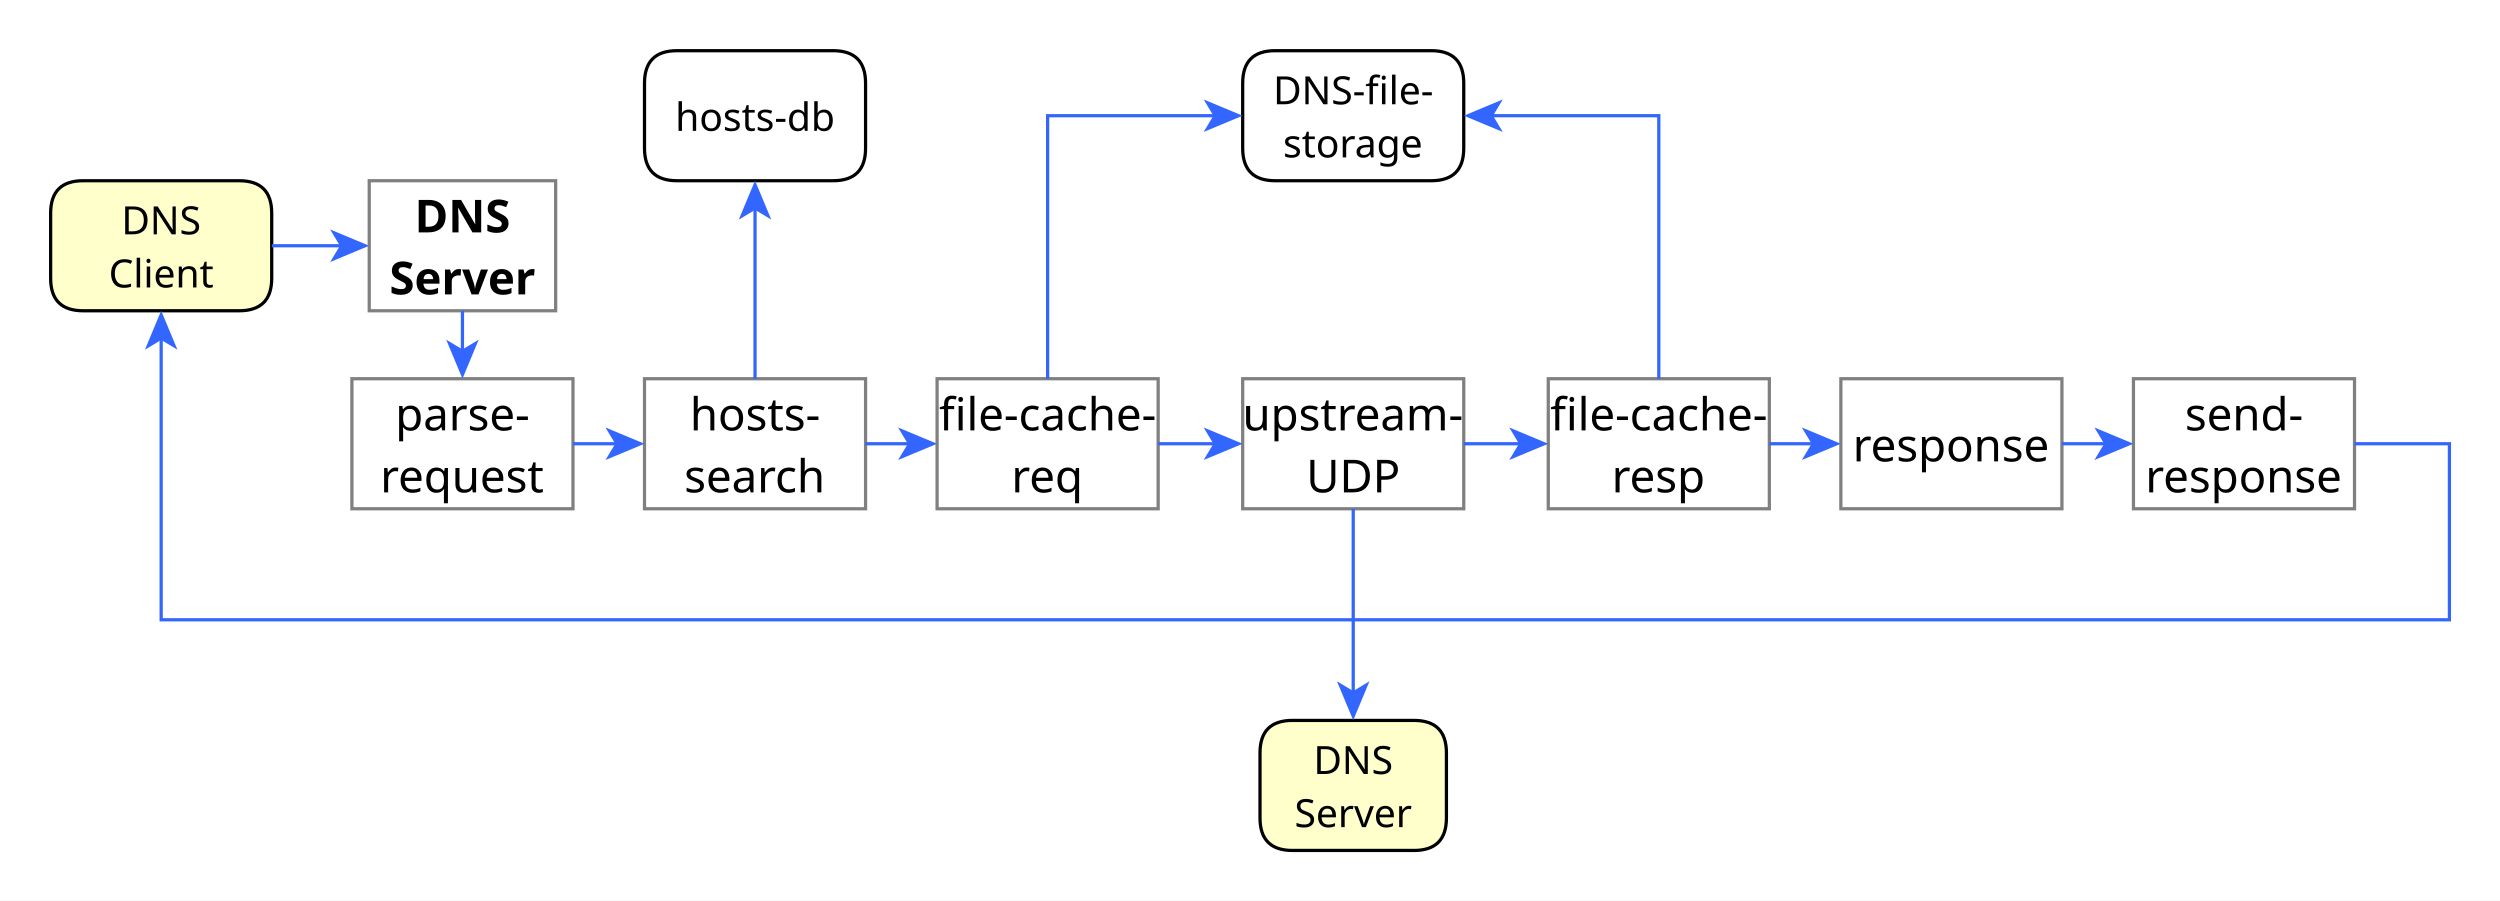
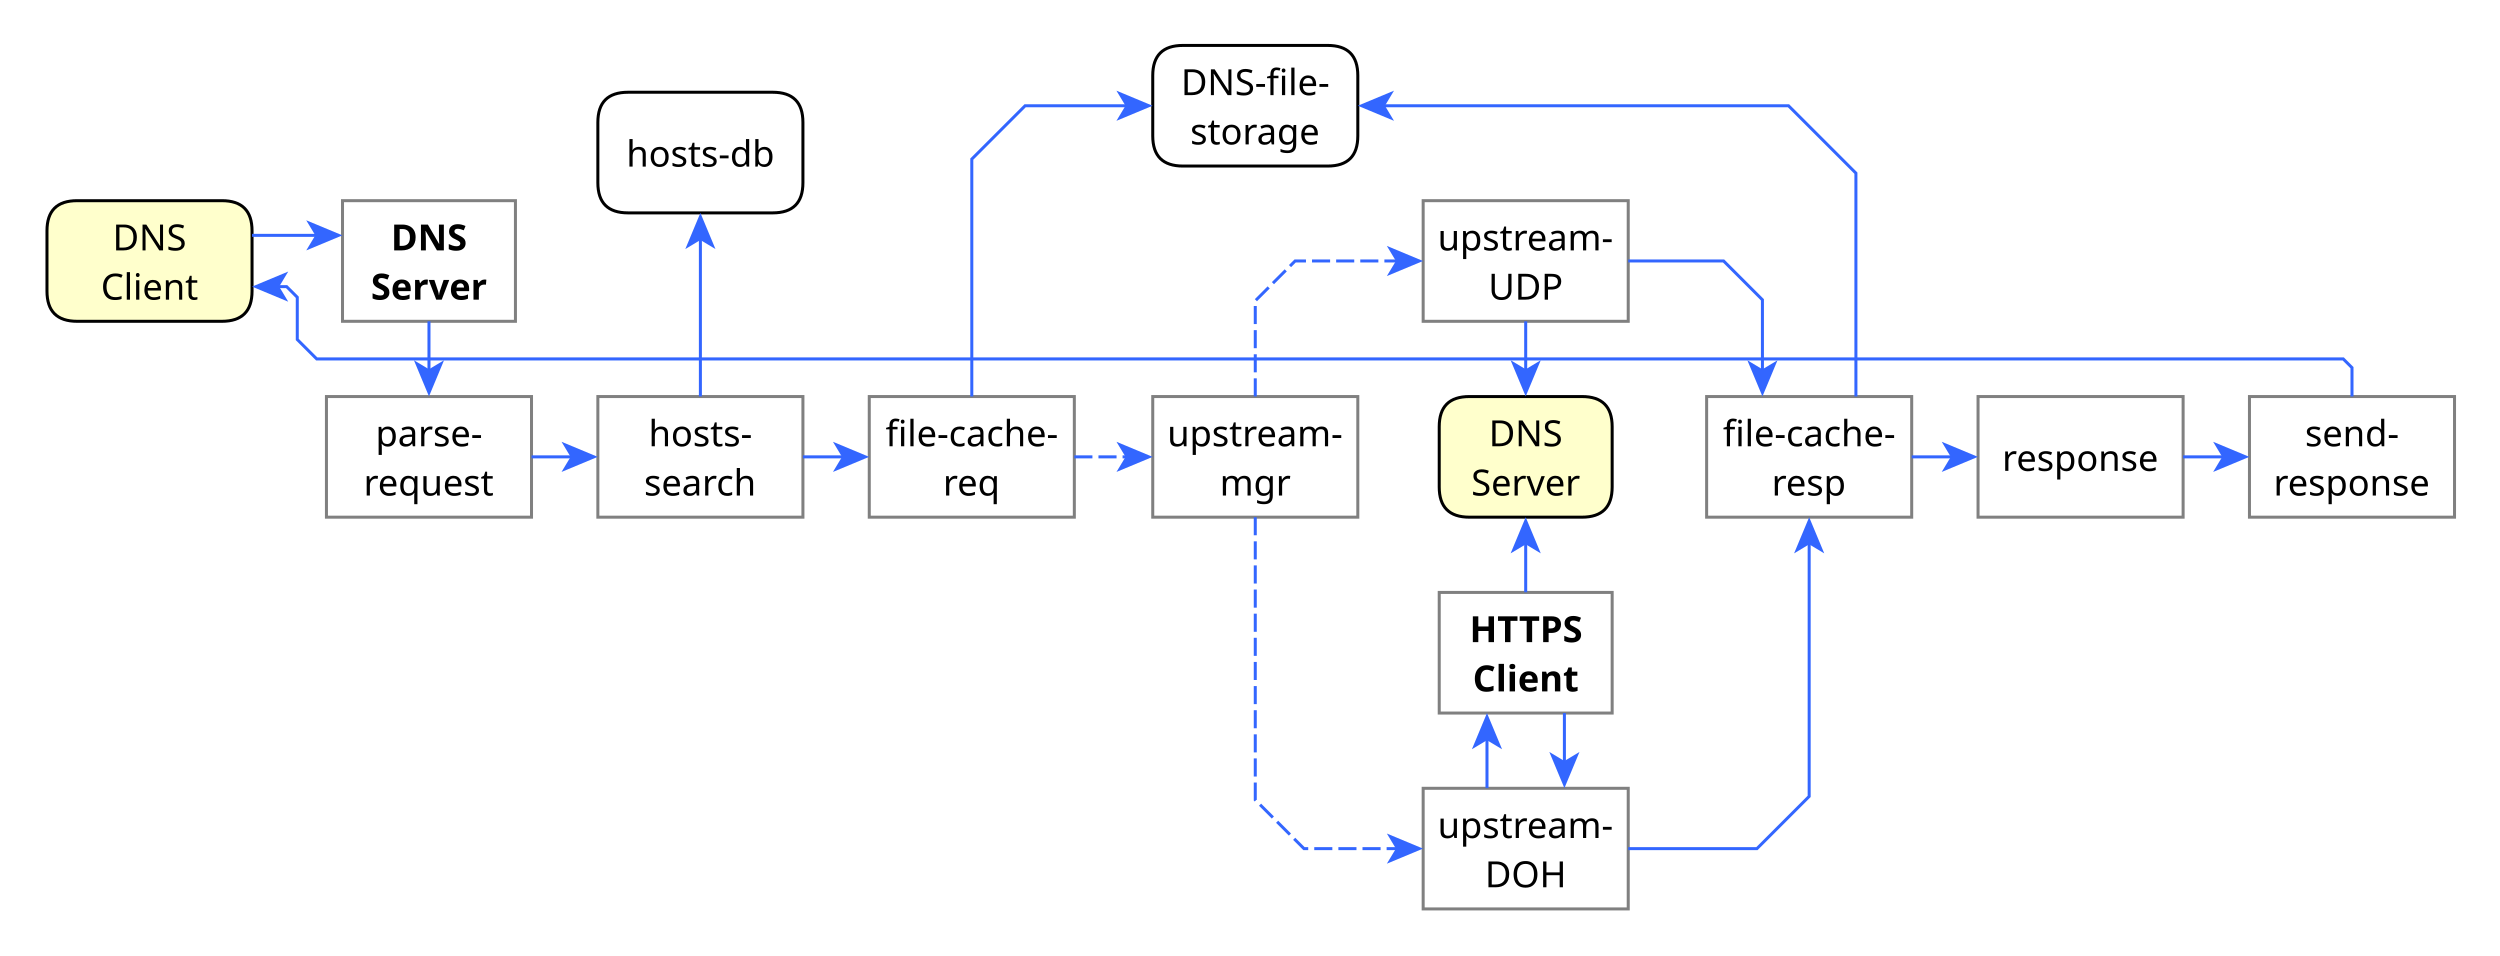
- <svg xmlns="http://www.w3.org/2000/svg" fill-opacity="1" color-rendering="auto" color-interpolation="auto" text-rendering="auto" stroke="black" stroke-linecap="square" width="769" stroke-miterlimit="10" shape-rendering="auto" stroke-opacity="1" fill="black" stroke-dasharray="none" font-weight="normal" stroke-width="1" height="277" font-family="'Dialog'" font-style="normal" stroke-linejoin="miter" font-size="12px" stroke-dashoffset="0" image-rendering="auto">
+ <svg xmlns="http://www.w3.org/2000/svg" fill-opacity="1" color-rendering="auto" color-interpolation="auto" text-rendering="auto" stroke="black" stroke-linecap="square" width="829" stroke-miterlimit="10" shape-rendering="auto" stroke-opacity="1" fill="black" stroke-dasharray="none" font-weight="normal" stroke-width="1" height="317" font-family="'Dialog'" font-style="normal" stroke-linejoin="miter" font-size="12px" stroke-dashoffset="0" image-rendering="auto">
  <defs id="genericDefs" />
  <g>
    <defs id="defs1">
      <clipPath clipPathUnits="userSpaceOnUse" id="clipPath1">
-         <path d="M0 0 L769 0 L769 277 L0 277 L0 0 Z" />
+         <path d="M0 0 L829 0 L829 317 L0 317 L0 0 Z" />
      </clipPath>
      <clipPath clipPathUnits="userSpaceOnUse" id="clipPath2">
-         <path d="M211 173 L980 173 L980 450 L211 450 L211 173 Z" />
+         <path d="M211 158 L1040 158 L1040 475 L211 475 L211 158 Z" />
      </clipPath>
    </defs>
-     <g fill="white" text-rendering="geometricPrecision" shape-rendering="geometricPrecision" transform="translate(-211,-173)" stroke="white">
-       <rect x="211" width="769" height="277" y="173" clip-path="url(#clipPath2)" stroke="none" />
+     <g fill="white" text-rendering="geometricPrecision" shape-rendering="geometricPrecision" transform="translate(-211,-158)" stroke="white">
+       <rect x="211" width="829" height="317" y="158" clip-path="url(#clipPath2)" stroke="none" />
    </g>
-     <g fill="white" text-rendering="geometricPrecision" shape-rendering="geometricPrecision" transform="matrix(1,0,0,1,-211,-173)" stroke="white">
+     <g fill="white" text-rendering="geometricPrecision" shape-rendering="geometricPrecision" transform="matrix(1,0,0,1,-211,-158)" stroke="white">
      <rect x="319.249" width="68" height="40" y="289.496" clip-path="url(#clipPath2)" stroke="none" />
    </g>
-     <g stroke-linecap="butt" transform="matrix(1,0,0,1,-211,-173)" fill="gray" text-rendering="geometricPrecision" shape-rendering="geometricPrecision" stroke="gray" stroke-miterlimit="1.45">
+     <g stroke-linecap="butt" transform="matrix(1,0,0,1,-211,-158)" fill="gray" text-rendering="geometricPrecision" shape-rendering="geometricPrecision" stroke="gray" stroke-miterlimit="1.45">
      <rect fill="none" x="319.249" width="68" height="40" y="289.496" clip-path="url(#clipPath2)" />
+       <text x="335.535" y="305.982" clip-path="url(#clipPath2)" fill="black" font-family="sans-serif" stroke="none" xml:space="preserve">parse-</text>
+       <text x="331.577" y="322.317" clip-path="url(#clipPath2)" fill="black" font-family="sans-serif" stroke="none" xml:space="preserve">request</text>
    </g>
-     <g font-size="14px" stroke-linecap="butt" transform="matrix(1,0,0,1,-211,-173)" text-rendering="geometricPrecision" font-family="sans-serif" shape-rendering="geometricPrecision" stroke-miterlimit="1.45">
-       <text x="332.583" xml:space="preserve" y="305.396" clip-path="url(#clipPath2)" stroke="none">parse-</text>
-       <text x="327.965" xml:space="preserve" y="324.454" clip-path="url(#clipPath2)" stroke="none">request</text>
+     <g fill="rgb(255,255,204)" text-rendering="geometricPrecision" shape-rendering="geometricPrecision" transform="matrix(1,0,0,1,-211,-158)" stroke="rgb(255,255,204)">
+       <path d="M226.577 234.544 Q226.577 224.544 236.577 224.544 L284.577 224.544 Q294.577 224.544 294.577 234.544 L294.577 254.544 Q294.577 264.544 284.577 264.544 L236.577 264.544 Q226.577 264.544 226.577 254.544 Z" stroke="none" clip-path="url(#clipPath2)" />
    </g>
-     <g fill="rgb(255,255,204)" text-rendering="geometricPrecision" shape-rendering="geometricPrecision" transform="matrix(1,0,0,1,-211,-173)" stroke="rgb(255,255,204)">
-       <path d="M226.577 238.591 Q226.577 228.591 236.577 228.591 L284.577 228.591 Q294.577 228.591 294.577 238.591 L294.577 258.592 Q294.577 268.592 284.577 268.592 L236.577 268.592 Q226.577 268.592 226.577 258.592 Z" stroke="none" clip-path="url(#clipPath2)" />
+     <g text-rendering="geometricPrecision" stroke-miterlimit="1.45" shape-rendering="geometricPrecision" transform="matrix(1,0,0,1,-211,-158)" stroke-linecap="butt">
+       <path fill="none" d="M226.577 234.544 Q226.577 224.544 236.577 224.544 L284.577 224.544 Q294.577 224.544 294.577 234.544 L294.577 254.544 Q294.577 264.544 284.577 264.544 L236.577 264.544 Q226.577 264.544 226.577 254.544 Z" clip-path="url(#clipPath2)" />
+       <text x="248.35" xml:space="preserve" y="241.03" clip-path="url(#clipPath2)" font-family="sans-serif" stroke="none">DNS</text>
+       <text x="244.44" xml:space="preserve" y="257.365" clip-path="url(#clipPath2)" font-family="sans-serif" stroke="none">Client</text>
    </g>
-     <g text-rendering="geometricPrecision" stroke-miterlimit="1.45" shape-rendering="geometricPrecision" transform="matrix(1,0,0,1,-211,-173)" stroke-linecap="butt">
-       <path fill="none" d="M226.577 238.591 Q226.577 228.591 236.577 228.591 L284.577 228.591 Q294.577 228.591 294.577 238.591 L294.577 258.592 Q294.577 268.592 284.577 268.592 L236.577 268.592 Q226.577 268.592 226.577 258.592 Z" clip-path="url(#clipPath2)" />
-       <text x="248.35" xml:space="preserve" y="245.077" clip-path="url(#clipPath2)" font-family="sans-serif" stroke="none">DNS</text>
-       <text x="244.44" xml:space="preserve" y="261.413" clip-path="url(#clipPath2)" font-family="sans-serif" stroke="none">Client</text>
-     </g>
-     <g fill="white" text-rendering="geometricPrecision" shape-rendering="geometricPrecision" transform="matrix(1,0,0,1,-211,-173)" stroke="white">
+     <g fill="white" text-rendering="geometricPrecision" shape-rendering="geometricPrecision" transform="matrix(1,0,0,1,-211,-158)" stroke="white">
      <rect x="409.249" width="68" height="40" y="289.496" clip-path="url(#clipPath2)" stroke="none" />
    </g>
-     <g stroke-linecap="butt" transform="matrix(1,0,0,1,-211,-173)" fill="gray" text-rendering="geometricPrecision" shape-rendering="geometricPrecision" stroke="gray" stroke-miterlimit="1.45">
+     <g stroke-linecap="butt" transform="matrix(1,0,0,1,-211,-158)" fill="gray" text-rendering="geometricPrecision" shape-rendering="geometricPrecision" stroke="gray" stroke-miterlimit="1.45">
      <rect fill="none" x="409.249" width="68" height="40" y="289.496" clip-path="url(#clipPath2)" />
+       <text x="426.075" y="305.982" clip-path="url(#clipPath2)" fill="black" font-family="sans-serif" stroke="none" xml:space="preserve">hosts-</text>
+       <text x="424.57" y="322.317" clip-path="url(#clipPath2)" fill="black" font-family="sans-serif" stroke="none" xml:space="preserve">search</text>
    </g>
-     <g font-size="14px" stroke-linecap="butt" transform="matrix(1,0,0,1,-211,-173)" text-rendering="geometricPrecision" font-family="sans-serif" shape-rendering="geometricPrecision" stroke-miterlimit="1.45">
-       <text x="423.212" xml:space="preserve" y="305.396" clip-path="url(#clipPath2)" stroke="none">hosts-</text>
-       <text x="421.456" xml:space="preserve" y="324.454" clip-path="url(#clipPath2)" stroke="none">search</text>
-     </g>
-     <g fill="white" text-rendering="geometricPrecision" shape-rendering="geometricPrecision" transform="matrix(1,0,0,1,-211,-173)" stroke="white">
+     <g fill="white" text-rendering="geometricPrecision" shape-rendering="geometricPrecision" transform="matrix(1,0,0,1,-211,-158)" stroke="white">
      <rect x="499.249" width="68" height="40" y="289.496" clip-path="url(#clipPath2)" stroke="none" />
    </g>
-     <g stroke-linecap="butt" transform="matrix(1,0,0,1,-211,-173)" fill="gray" text-rendering="geometricPrecision" shape-rendering="geometricPrecision" stroke="gray" stroke-miterlimit="1.45">
+     <g stroke-linecap="butt" transform="matrix(1,0,0,1,-211,-158)" fill="gray" text-rendering="geometricPrecision" shape-rendering="geometricPrecision" stroke="gray" stroke-miterlimit="1.45">
      <rect fill="none" x="499.249" width="68" height="40" y="289.496" clip-path="url(#clipPath2)" />
+       <text x="504.639" y="305.982" clip-path="url(#clipPath2)" fill="black" font-family="sans-serif" stroke="none" xml:space="preserve">file-cache-</text>
+       <text x="523.702" y="322.317" clip-path="url(#clipPath2)" fill="black" font-family="sans-serif" stroke="none" xml:space="preserve">req</text>
    </g>
-     <g font-size="14px" stroke-linecap="butt" transform="matrix(1,0,0,1,-211,-173)" text-rendering="geometricPrecision" font-family="sans-serif" shape-rendering="geometricPrecision" stroke-miterlimit="1.45">
-       <text x="499.871" xml:space="preserve" y="305.396" clip-path="url(#clipPath2)" stroke="none">file-cache-</text>
-       <text x="522.111" xml:space="preserve" y="324.454" clip-path="url(#clipPath2)" stroke="none">req</text>
+     <g fill="white" text-rendering="geometricPrecision" shape-rendering="geometricPrecision" transform="matrix(1,0,0,1,-211,-158)" stroke="white">
+       <rect x="776.92" width="68" height="40" y="289.496" clip-path="url(#clipPath2)" stroke="none" />
    </g>
-     <g fill="white" text-rendering="geometricPrecision" shape-rendering="geometricPrecision" transform="matrix(1,0,0,1,-211,-173)" stroke="white">
-       <rect x="687.249" width="68" height="40" y="289.496" clip-path="url(#clipPath2)" stroke="none" />
+     <g stroke-linecap="butt" transform="matrix(1,0,0,1,-211,-158)" fill="gray" text-rendering="geometricPrecision" shape-rendering="geometricPrecision" stroke="gray" stroke-miterlimit="1.45">
+       <rect fill="none" x="776.92" width="68" height="40" y="289.496" clip-path="url(#clipPath2)" />
+       <text x="782.31" y="305.982" clip-path="url(#clipPath2)" fill="black" font-family="sans-serif" stroke="none" xml:space="preserve">file-cache-</text>
+       <text x="798.501" y="322.317" clip-path="url(#clipPath2)" fill="black" font-family="sans-serif" stroke="none" xml:space="preserve">resp</text>
    </g>
-     <g stroke-linecap="butt" transform="matrix(1,0,0,1,-211,-173)" fill="gray" text-rendering="geometricPrecision" shape-rendering="geometricPrecision" stroke="gray" stroke-miterlimit="1.45">
-       <rect fill="none" x="687.249" width="68" height="40" y="289.496" clip-path="url(#clipPath2)" />
+     <g fill="white" text-rendering="geometricPrecision" shape-rendering="geometricPrecision" transform="matrix(1,0,0,1,-211,-158)" stroke="white">
+       <rect x="682.92" width="68" height="40" y="224.544" clip-path="url(#clipPath2)" stroke="none" />
    </g>
-     <g font-size="14px" stroke-linecap="butt" transform="matrix(1,0,0,1,-211,-173)" text-rendering="geometricPrecision" font-family="sans-serif" shape-rendering="geometricPrecision" stroke-miterlimit="1.45">
-       <text x="687.871" xml:space="preserve" y="305.396" clip-path="url(#clipPath2)" stroke="none">file-cache-</text>
-       <text x="706.76" xml:space="preserve" y="324.454" clip-path="url(#clipPath2)" stroke="none">resp</text>
+     <g stroke-linecap="butt" transform="matrix(1,0,0,1,-211,-158)" fill="gray" text-rendering="geometricPrecision" shape-rendering="geometricPrecision" stroke="gray" stroke-miterlimit="1.45">
+       <rect fill="none" x="682.92" width="68" height="40" y="224.544" clip-path="url(#clipPath2)" />
+       <text x="687.728" y="241.03" clip-path="url(#clipPath2)" fill="black" font-family="sans-serif" stroke="none" xml:space="preserve">upstream-</text>
+       <text x="704.531" y="257.365" clip-path="url(#clipPath2)" fill="black" font-family="sans-serif" stroke="none" xml:space="preserve">UDP</text>
    </g>
-     <g fill="white" text-rendering="geometricPrecision" shape-rendering="geometricPrecision" transform="matrix(1,0,0,1,-211,-173)" stroke="white">
-       <rect x="593.249" width="68" height="40" y="289.496" clip-path="url(#clipPath2)" stroke="none" />
+     <g fill="white" text-rendering="geometricPrecision" shape-rendering="geometricPrecision" transform="matrix(1,0,0,1,-211,-158)" stroke="white">
+       <rect x="866.92" width="68" height="40" y="289.496" clip-path="url(#clipPath2)" stroke="none" />
    </g>
-     <g stroke-linecap="butt" transform="matrix(1,0,0,1,-211,-173)" fill="gray" text-rendering="geometricPrecision" shape-rendering="geometricPrecision" stroke="gray" stroke-miterlimit="1.45">
-       <rect fill="none" x="593.249" width="68" height="40" y="289.496" clip-path="url(#clipPath2)" />
+     <g stroke-linecap="butt" transform="matrix(1,0,0,1,-211,-158)" fill="gray" text-rendering="geometricPrecision" shape-rendering="geometricPrecision" stroke="gray" stroke-miterlimit="1.45">
+       <rect fill="none" x="866.92" width="68" height="40" y="289.496" clip-path="url(#clipPath2)" />
+       <text x="874.912" y="314.149" clip-path="url(#clipPath2)" fill="black" font-family="sans-serif" stroke="none" xml:space="preserve">response</text>
    </g>
-     <g font-size="14px" stroke-linecap="butt" transform="matrix(1,0,0,1,-211,-173)" text-rendering="geometricPrecision" font-family="sans-serif" shape-rendering="geometricPrecision" stroke-miterlimit="1.45">
-       <text x="593.192" xml:space="preserve" y="305.396" clip-path="url(#clipPath2)" stroke="none">upstream-</text>
-       <text x="612.795" xml:space="preserve" y="324.454" clip-path="url(#clipPath2)" stroke="none">UDP</text>
+     <g fill="white" text-rendering="geometricPrecision" shape-rendering="geometricPrecision" transform="matrix(1,0,0,1,-211,-158)" stroke="white">
+       <rect x="956.92" width="68" height="40" y="289.496" clip-path="url(#clipPath2)" stroke="none" />
    </g>
-     <g fill="white" text-rendering="geometricPrecision" shape-rendering="geometricPrecision" transform="matrix(1,0,0,1,-211,-173)" stroke="white">
-       <rect x="777.249" width="68" height="40" y="289.496" clip-path="url(#clipPath2)" stroke="none" />
+     <g stroke-linecap="butt" transform="matrix(1,0,0,1,-211,-158)" fill="gray" text-rendering="geometricPrecision" shape-rendering="geometricPrecision" stroke="gray" stroke-miterlimit="1.45">
+       <rect fill="none" x="956.92" width="68" height="40" y="289.496" clip-path="url(#clipPath2)" />
+       <text x="975.341" y="305.982" clip-path="url(#clipPath2)" fill="black" font-family="sans-serif" stroke="none" xml:space="preserve">send-</text>
+       <text x="964.912" y="322.317" clip-path="url(#clipPath2)" fill="black" font-family="sans-serif" stroke="none" xml:space="preserve">response</text>
    </g>
-     <g stroke-linecap="butt" transform="matrix(1,0,0,1,-211,-173)" fill="gray" text-rendering="geometricPrecision" shape-rendering="geometricPrecision" stroke="gray" stroke-miterlimit="1.45">
-       <rect fill="none" x="777.249" width="68" height="40" y="289.496" clip-path="url(#clipPath2)" />
+     <g fill="white" text-rendering="geometricPrecision" shape-rendering="geometricPrecision" transform="matrix(1,0,0,1,-211,-158)" stroke="white">
+       <path d="M593.249 183.064 Q593.249 173.064 603.249 173.064 L651.249 173.064 Q661.249 173.064 661.249 183.064 L661.249 203.064 Q661.249 213.064 651.249 213.064 L603.249 213.064 Q593.249 213.064 593.249 203.064 Z" stroke="none" clip-path="url(#clipPath2)" />
    </g>
-     <g font-size="14px" stroke-linecap="butt" transform="matrix(1,0,0,1,-211,-173)" text-rendering="geometricPrecision" font-family="sans-serif" shape-rendering="geometricPrecision" stroke-miterlimit="1.45">
-       <text x="780.907" xml:space="preserve" y="314.925" clip-path="url(#clipPath2)" stroke="none">response</text>
+     <g text-rendering="geometricPrecision" stroke-miterlimit="1.45" shape-rendering="geometricPrecision" transform="matrix(1,0,0,1,-211,-158)" stroke-linecap="butt">
+       <path fill="none" d="M593.249 183.064 Q593.249 173.064 603.249 173.064 L651.249 173.064 Q661.249 173.064 661.249 183.064 L661.249 203.064 Q661.249 213.064 651.249 213.064 L603.249 213.064 Q593.249 213.064 593.249 203.064 Z" clip-path="url(#clipPath2)" />
+       <text x="602.621" xml:space="preserve" y="189.549" clip-path="url(#clipPath2)" font-family="sans-serif" stroke="none">DNS-file-</text>
+       <text x="605.673" xml:space="preserve" y="205.885" clip-path="url(#clipPath2)" font-family="sans-serif" stroke="none">storage</text>
    </g>
-     <g fill="white" text-rendering="geometricPrecision" shape-rendering="geometricPrecision" transform="matrix(1,0,0,1,-211,-173)" stroke="white">
-       <rect x="867.249" width="68" height="40" y="289.496" clip-path="url(#clipPath2)" stroke="none" />
+     <g fill="rgb(255,255,204)" text-rendering="geometricPrecision" shape-rendering="geometricPrecision" transform="matrix(1,0,0,1,-211,-158)" stroke="rgb(255,255,204)">
+       <path d="M688.248 299.496 Q688.248 289.496 698.248 289.496 L735.592 289.496 Q745.592 289.496 745.592 299.496 L745.592 319.496 Q745.592 329.496 735.592 329.496 L698.248 329.496 Q688.248 329.496 688.248 319.496 Z" stroke="none" clip-path="url(#clipPath2)" />
    </g>
-     <g stroke-linecap="butt" transform="matrix(1,0,0,1,-211,-173)" fill="gray" text-rendering="geometricPrecision" shape-rendering="geometricPrecision" stroke="gray" stroke-miterlimit="1.45">
-       <rect fill="none" x="867.249" width="68" height="40" y="289.496" clip-path="url(#clipPath2)" />
+     <g text-rendering="geometricPrecision" stroke-miterlimit="1.45" shape-rendering="geometricPrecision" transform="matrix(1,0,0,1,-211,-158)" stroke-linecap="butt">
+       <path fill="none" d="M688.248 299.496 Q688.248 289.496 698.248 289.496 L735.592 289.496 Q745.592 289.496 745.592 299.496 L745.592 319.496 Q745.592 329.496 735.592 329.496 L698.248 329.496 Q688.248 329.496 688.248 319.496 Z" clip-path="url(#clipPath2)" />
+       <text x="704.693" xml:space="preserve" y="305.982" clip-path="url(#clipPath2)" font-family="sans-serif" stroke="none">DNS</text>
+       <text x="698.864" xml:space="preserve" y="322.317" clip-path="url(#clipPath2)" font-family="sans-serif" stroke="none">Server</text>
    </g>
-     <g font-size="14px" stroke-linecap="butt" transform="matrix(1,0,0,1,-211,-173)" text-rendering="geometricPrecision" font-family="sans-serif" shape-rendering="geometricPrecision" stroke-miterlimit="1.45">
-       <text x="883.073" xml:space="preserve" y="305.396" clip-path="url(#clipPath2)" stroke="none">send-</text>
-       <text x="870.907" xml:space="preserve" y="324.454" clip-path="url(#clipPath2)" stroke="none">response</text>
-     </g>
-     <g fill="white" text-rendering="geometricPrecision" shape-rendering="geometricPrecision" transform="matrix(1,0,0,1,-211,-173)" stroke="white">
-       <path d="M593.249 198.591 Q593.249 188.591 603.249 188.591 L651.249 188.591 Q661.249 188.591 661.249 198.591 L661.249 218.591 Q661.249 228.591 651.249 228.591 L603.249 228.591 Q593.249 228.591 593.249 218.591 Z" stroke="none" clip-path="url(#clipPath2)" />
-     </g>
-     <g text-rendering="geometricPrecision" stroke-miterlimit="1.45" shape-rendering="geometricPrecision" transform="matrix(1,0,0,1,-211,-173)" stroke-linecap="butt">
-       <path fill="none" d="M593.249 198.591 Q593.249 188.591 603.249 188.591 L651.249 188.591 Q661.249 188.591 661.249 198.591 L661.249 218.591 Q661.249 228.591 651.249 228.591 L603.249 228.591 Q593.249 228.591 593.249 218.591 Z" clip-path="url(#clipPath2)" />
-       <text x="602.621" xml:space="preserve" y="205.077" clip-path="url(#clipPath2)" font-family="sans-serif" stroke="none">DNS-file-</text>
-       <text x="605.673" xml:space="preserve" y="221.412" clip-path="url(#clipPath2)" font-family="sans-serif" stroke="none">storage</text>
-     </g>
-     <g fill="rgb(255,255,204)" text-rendering="geometricPrecision" shape-rendering="geometricPrecision" transform="matrix(1,0,0,1,-211,-173)" stroke="rgb(255,255,204)">
-       <path d="M598.577 404.6 Q598.577 394.6 608.577 394.6 L645.921 394.6 Q655.921 394.6 655.921 404.6 L655.921 424.6 Q655.921 434.6 645.921 434.6 L608.577 434.6 Q598.577 434.6 598.577 424.6 Z" stroke="none" clip-path="url(#clipPath2)" />
-     </g>
-     <g text-rendering="geometricPrecision" stroke-miterlimit="1.45" shape-rendering="geometricPrecision" transform="matrix(1,0,0,1,-211,-173)" stroke-linecap="butt">
-       <path fill="none" d="M598.577 404.6 Q598.577 394.6 608.577 394.6 L645.921 394.6 Q655.921 394.6 655.921 404.6 L655.921 424.6 Q655.921 434.6 645.921 434.6 L608.577 434.6 Q598.577 434.6 598.577 424.6 Z" clip-path="url(#clipPath2)" />
-       <text x="615.022" xml:space="preserve" y="411.086" clip-path="url(#clipPath2)" font-family="sans-serif" stroke="none">DNS</text>
-       <text x="609.193" xml:space="preserve" y="427.421" clip-path="url(#clipPath2)" font-family="sans-serif" stroke="none">Server</text>
-     </g>
-     <g fill="white" text-rendering="geometricPrecision" shape-rendering="geometricPrecision" transform="matrix(1,0,0,1,-211,-173)" stroke="white">
+     <g fill="white" text-rendering="geometricPrecision" shape-rendering="geometricPrecision" transform="matrix(1,0,0,1,-211,-158)" stroke="white">
      <path d="M409.249 198.591 Q409.249 188.591 419.249 188.591 L467.249 188.591 Q477.249 188.591 477.249 198.591 L477.249 218.591 Q477.249 228.591 467.249 228.591 L419.249 228.591 Q409.249 228.591 409.249 218.591 Z" stroke="none" clip-path="url(#clipPath2)" />
    </g>
-     <g text-rendering="geometricPrecision" stroke-miterlimit="1.45" shape-rendering="geometricPrecision" transform="matrix(1,0,0,1,-211,-173)" stroke-linecap="butt">
+     <g text-rendering="geometricPrecision" stroke-miterlimit="1.45" shape-rendering="geometricPrecision" transform="matrix(1,0,0,1,-211,-158)" stroke-linecap="butt">
      <path fill="none" d="M409.249 198.591 Q409.249 188.591 419.249 188.591 L467.249 188.591 Q477.249 188.591 477.249 198.591 L477.249 218.591 Q477.249 228.591 467.249 228.591 L419.249 228.591 Q409.249 228.591 409.249 218.591 Z" clip-path="url(#clipPath2)" />
      <text x="418.699" xml:space="preserve" y="213.245" clip-path="url(#clipPath2)" font-family="sans-serif" stroke="none">hosts-db</text>
    </g>
-     <g fill="white" text-rendering="geometricPrecision" shape-rendering="geometricPrecision" transform="matrix(1,0,0,1,-211,-173)" stroke="white">
-       <rect x="324.577" width="57.344" height="40" y="228.591" clip-path="url(#clipPath2)" stroke="none" />
+     <g fill="white" text-rendering="geometricPrecision" shape-rendering="geometricPrecision" transform="matrix(1,0,0,1,-211,-158)" stroke="white">
+       <rect x="682.92" width="68" height="40" y="419.4" clip-path="url(#clipPath2)" stroke="none" />
    </g>
-     <g stroke-linecap="butt" transform="matrix(1,0,0,1,-211,-173)" fill="gray" text-rendering="geometricPrecision" shape-rendering="geometricPrecision" stroke="gray" stroke-miterlimit="1.45">
-       <rect fill="none" x="324.577" width="57.344" height="40" y="228.591" clip-path="url(#clipPath2)" />
+     <g stroke-linecap="butt" transform="matrix(1,0,0,1,-211,-158)" fill="gray" text-rendering="geometricPrecision" shape-rendering="geometricPrecision" stroke="gray" stroke-miterlimit="1.45">
+       <rect fill="none" x="682.92" width="68" height="40" y="419.4" clip-path="url(#clipPath2)" />
+       <text x="687.728" y="435.886" clip-path="url(#clipPath2)" fill="black" font-family="sans-serif" stroke="none" xml:space="preserve">upstream-</text>
+       <text x="703.415" y="452.221" clip-path="url(#clipPath2)" fill="black" font-family="sans-serif" stroke="none" xml:space="preserve">DOH</text>
    </g>
-     <g font-size="14px" stroke-linecap="butt" transform="matrix(1,0,0,1,-211,-173)" text-rendering="geometricPrecision" font-family="sans-serif" shape-rendering="geometricPrecision" font-weight="bold" stroke-miterlimit="1.45">
-       <text x="338.529" xml:space="preserve" y="244.492" clip-path="url(#clipPath2)" stroke="none">DNS</text>
-       <text x="330.792" xml:space="preserve" y="263.549" clip-path="url(#clipPath2)" stroke="none">Server</text>
+     <g fill="white" text-rendering="geometricPrecision" shape-rendering="geometricPrecision" transform="matrix(1,0,0,1,-211,-158)" stroke="white">
+       <rect x="688.248" width="57.344" height="40" y="354.448" clip-path="url(#clipPath2)" stroke="none" />
    </g>
-     <g stroke-linecap="butt" transform="matrix(1,0,0,1,-211,-173)" fill="rgb(51,102,255)" text-rendering="geometricPrecision" shape-rendering="geometricPrecision" stroke="rgb(51,102,255)" stroke-miterlimit="1.45">
-       <path fill="none" d="M387.219 309.496 L401.243 309.496" clip-path="url(#clipPath2)" />
+     <g stroke-linecap="butt" transform="matrix(1,0,0,1,-211,-158)" fill="gray" text-rendering="geometricPrecision" shape-rendering="geometricPrecision" stroke="gray" stroke-miterlimit="1.45">
+       <rect fill="none" x="688.248" width="57.344" height="40" y="354.448" clip-path="url(#clipPath2)" />
    </g>
-     <g stroke-linecap="butt" transform="matrix(1,0,0,1,-211,-173)" fill="rgb(51,102,255)" text-rendering="geometricPrecision" shape-rendering="geometricPrecision" stroke="rgb(51,102,255)" stroke-miterlimit="1.45">
-       <path d="M409.243 309.496 L397.243 304.496 L400.243 309.496 L397.243 314.496 Z" stroke="none" clip-path="url(#clipPath2)" />
-       <path fill="none" d="M477.204 309.496 L491.25 309.496" clip-path="url(#clipPath2)" />
-       <path d="M499.25 309.496 L487.25 304.496 L490.25 309.496 L487.25 314.496 Z" clip-path="url(#clipPath2)" stroke="none" />
-       <path fill="none" d="M567.223 309.496 L585.241 309.496" clip-path="url(#clipPath2)" />
-       <path d="M593.241 309.496 L581.241 304.496 L584.241 309.496 L581.241 314.496 Z" clip-path="url(#clipPath2)" stroke="none" />
-       <path fill="none" d="M661.26 309.496 L679.242 309.496" clip-path="url(#clipPath2)" />
-       <path d="M687.242 309.496 L675.242 304.496 L678.242 309.496 L675.242 314.496 Z" clip-path="url(#clipPath2)" stroke="none" />
-       <path fill="none" d="M755.219 309.496 L769.243 309.496" clip-path="url(#clipPath2)" />
-       <path d="M777.243 309.496 L765.243 304.496 L768.243 309.496 L765.243 314.496 Z" clip-path="url(#clipPath2)" stroke="none" />
-       <path fill="none" d="M845.219 309.496 L859.243 309.496" clip-path="url(#clipPath2)" />
-       <path d="M867.243 309.496 L855.243 304.496 L858.243 309.496 L855.243 314.496 Z" clip-path="url(#clipPath2)" stroke="none" />
-       <path fill="none" d="M935.221 309.496 L964.44 309.496 L964.44 363.648 L260.577 363.648 L260.577 276.563" clip-path="url(#clipPath2)" />
-       <path d="M260.577 268.563 L255.577 280.563 L260.577 277.563 L265.577 280.563 Z" clip-path="url(#clipPath2)" stroke="none" />
-       <path fill="none" d="M533.249 289.542 L533.249 208.591 L585.239 208.591" clip-path="url(#clipPath2)" />
-       <path d="M593.239 208.591 L581.239 203.591 L584.239 208.591 L581.239 213.591 Z" clip-path="url(#clipPath2)" stroke="none" />
-       <path fill="none" d="M721.249 289.542 L721.249 208.591 L669.26 208.591" clip-path="url(#clipPath2)" />
-       <path d="M661.26 208.591 L673.26 213.591 L670.26 208.591 L673.26 203.591 Z" clip-path="url(#clipPath2)" stroke="none" />
-       <path fill="none" d="M627.249 329.496 L627.249 386.568" clip-path="url(#clipPath2)" />
-       <path d="M627.249 394.568 L632.249 382.568 L627.249 385.568 L622.249 382.568 Z" clip-path="url(#clipPath2)" stroke="none" />
-       <path fill="none" d="M443.249 289.542 L443.249 236.552" clip-path="url(#clipPath2)" />
-       <path d="M443.249 228.552 L438.249 240.552 L443.249 237.552 L448.249 240.552 Z" clip-path="url(#clipPath2)" stroke="none" />
-       <path fill="none" d="M294.607 248.591 L316.558 248.591" clip-path="url(#clipPath2)" />
-       <path d="M324.558 248.591 L312.558 243.591 L315.558 248.591 L312.558 253.591 Z" clip-path="url(#clipPath2)" stroke="none" />
-       <path fill="none" d="M353.249 268.606 L353.249 281.49" clip-path="url(#clipPath2)" />
-       <path d="M353.249 289.49 L358.249 277.49 L353.249 280.49 L348.249 277.49 Z" clip-path="url(#clipPath2)" stroke="none" />
+     <g stroke-linecap="butt" transform="matrix(1,0,0,1,-211,-158)" text-rendering="geometricPrecision" font-family="sans-serif" shape-rendering="geometricPrecision" font-weight="bold" stroke-miterlimit="1.45">
+       <text x="698.318" xml:space="preserve" y="370.934" clip-path="url(#clipPath2)" stroke="none">HTTPS</text>
+       <text x="699.356" xml:space="preserve" y="387.269" clip-path="url(#clipPath2)" stroke="none">Client</text>
+     </g>
+     <g fill="white" text-rendering="geometricPrecision" shape-rendering="geometricPrecision" transform="matrix(1,0,0,1,-211,-158)" stroke="white">
+       <rect x="324.577" width="57.344" height="40" y="224.544" clip-path="url(#clipPath2)" stroke="none" />
+     </g>
+     <g stroke-linecap="butt" transform="matrix(1,0,0,1,-211,-158)" fill="gray" text-rendering="geometricPrecision" shape-rendering="geometricPrecision" stroke="gray" stroke-miterlimit="1.45">
+       <rect fill="none" x="324.577" width="57.344" height="40" y="224.544" clip-path="url(#clipPath2)" />
+     </g>
+     <g stroke-linecap="butt" transform="matrix(1,0,0,1,-211,-158)" text-rendering="geometricPrecision" font-family="sans-serif" shape-rendering="geometricPrecision" font-weight="bold" stroke-miterlimit="1.45">
+       <text x="340.632" xml:space="preserve" y="241.03" clip-path="url(#clipPath2)" stroke="none">DNS</text>
+       <text x="334" xml:space="preserve" y="257.365" clip-path="url(#clipPath2)" stroke="none">Server</text>
+     </g>
+     <g fill="white" text-rendering="geometricPrecision" shape-rendering="geometricPrecision" transform="matrix(1,0,0,1,-211,-158)" stroke="white">
+       <rect x="593.249" width="68" height="40" y="289.496" clip-path="url(#clipPath2)" stroke="none" />
+     </g>
+     <g stroke-linecap="butt" transform="matrix(1,0,0,1,-211,-158)" fill="gray" text-rendering="geometricPrecision" shape-rendering="geometricPrecision" stroke="gray" stroke-miterlimit="1.45">
+       <rect fill="none" x="593.249" width="68" height="40" y="289.496" clip-path="url(#clipPath2)" />
+       <text x="598.057" y="305.982" clip-path="url(#clipPath2)" fill="black" font-family="sans-serif" stroke="none" xml:space="preserve">upstream-</text>
+       <text x="615.478" y="322.317" clip-path="url(#clipPath2)" fill="black" font-family="sans-serif" stroke="none" xml:space="preserve">mgr</text>
+     </g>
+     <g stroke-linecap="butt" transform="matrix(1,0,0,1,-211,-158)" fill="rgb(51,102,255)" text-rendering="geometricPrecision" shape-rendering="geometricPrecision" stroke="rgb(51,102,255)" stroke-miterlimit="1.45">
+       <path fill="none" d="M387.249 309.496 L401.206 309.496" clip-path="url(#clipPath2)" />
+     </g>
+     <g stroke-linecap="butt" transform="matrix(1,0,0,1,-211,-158)" fill="rgb(51,102,255)" text-rendering="geometricPrecision" shape-rendering="geometricPrecision" stroke="rgb(51,102,255)" stroke-miterlimit="1.45">
+       <path d="M409.206 309.496 L397.206 304.496 L400.206 309.496 L397.206 314.496 Z" stroke="none" clip-path="url(#clipPath2)" />
+       <path fill="none" d="M477.249 309.496 L491.206 309.496" clip-path="url(#clipPath2)" />
+       <path d="M499.206 309.496 L487.206 304.496 L490.206 309.496 L487.206 314.496 Z" clip-path="url(#clipPath2)" stroke="none" />
+       <path fill="none" d="M750.92 244.544 L782.544 244.544 L795.42 257.42 L795.42 281.464" clip-path="url(#clipPath2)" />
+       <path d="M795.42 289.464 L800.42 277.464 L795.42 280.464 L790.42 277.464 Z" clip-path="url(#clipPath2)" stroke="none" />
+       <path fill="none" d="M844.92 309.496 L858.877 309.496" clip-path="url(#clipPath2)" />
+       <path d="M866.877 309.496 L854.877 304.496 L857.877 309.496 L854.877 314.496 Z" clip-path="url(#clipPath2)" stroke="none" />
+       <path fill="none" d="M934.92 309.496 L948.877 309.496" clip-path="url(#clipPath2)" />
+       <path d="M956.877 309.496 L944.877 304.496 L947.877 309.496 L944.877 314.496 Z" clip-path="url(#clipPath2)" stroke="none" />
+       <path fill="none" d="M990.92 289.458 L990.92 279.92 L988.02 277.02 L316.02 277.02 L309.577 270.577 L309.577 256.577 L306.044 253.044 L302.577 253.044" clip-path="url(#clipPath2)" />
+       <path d="M294.577 253.044 L306.577 258.044 L303.577 253.044 L306.577 248.044 Z" clip-path="url(#clipPath2)" stroke="none" />
+       <path fill="none" d="M533.249 289.457 L533.249 210.751 L550.937 193.064 L585.208 193.064" clip-path="url(#clipPath2)" />
+       <path d="M593.208 193.064 L581.208 188.064 L584.208 193.064 L581.208 198.064 Z" clip-path="url(#clipPath2)" stroke="none" />
+       <path fill="none" d="M826.42 289.46 L826.42 215.42 L804.063 193.064 L669.249 193.064" clip-path="url(#clipPath2)" />
+       <path d="M661.249 193.064 L673.249 198.064 L670.249 193.064 L673.249 188.064 Z" clip-path="url(#clipPath2)" stroke="none" />
+       <path fill="none" d="M716.92 264.544 L716.92 281.447" clip-path="url(#clipPath2)" />
+       <path d="M716.92 289.447 L721.92 277.447 L716.92 280.447 L711.92 277.447 Z" clip-path="url(#clipPath2)" stroke="none" />
+       <path fill="none" d="M443.249 289.466 L443.249 236.591" clip-path="url(#clipPath2)" />
+       <path d="M443.249 228.591 L438.249 240.591 L443.249 237.591 L448.249 240.591 Z" clip-path="url(#clipPath2)" stroke="none" />
+       <path fill="none" d="M750.92 439.4 L793.6 439.4 L810.92 422.08 L810.92 337.496" clip-path="url(#clipPath2)" />
+       <path d="M810.92 329.496 L805.92 341.496 L810.92 338.496 L815.92 341.496 Z" clip-path="url(#clipPath2)" stroke="none" />
+       <path fill="none" d="M704.084 419.351 L704.084 402.448" clip-path="url(#clipPath2)" />
+       <path d="M704.084 394.448 L699.084 406.448 L704.084 403.448 L709.084 406.448 Z" clip-path="url(#clipPath2)" stroke="none" />
+       <path fill="none" d="M729.756 394.448 L729.756 411.351" clip-path="url(#clipPath2)" />
+       <path d="M729.756 419.351 L734.756 407.351 L729.756 410.351 L724.756 407.351 Z" clip-path="url(#clipPath2)" stroke="none" />
+       <path fill="none" d="M716.92 354.399 L716.92 337.496" clip-path="url(#clipPath2)" />
+       <path d="M716.92 329.496 L711.92 341.496 L716.92 338.496 L721.92 341.496 Z" clip-path="url(#clipPath2)" stroke="none" />
+       <path fill="none" d="M294.577 236.044 L316.548 236.044" clip-path="url(#clipPath2)" />
+       <path d="M324.548 236.044 L312.548 231.044 L315.548 236.044 L312.548 241.044 Z" clip-path="url(#clipPath2)" stroke="none" />
+       <path fill="none" d="M353.249 264.544 L353.249 281.447" clip-path="url(#clipPath2)" />
+       <path d="M353.249 289.447 L358.249 277.447 L353.249 280.447 L348.249 277.447 Z" clip-path="url(#clipPath2)" stroke="none" />
+       <path fill="none" stroke-dasharray="6,2" d="M567.249 309.496 L585.224 309.496" clip-path="url(#clipPath2)" />
+       <path stroke-dasharray="6,2" d="M593.224 309.496 L581.224 304.496 L584.224 309.496 L581.224 314.496 Z" clip-path="url(#clipPath2)" stroke="none" />
+       <path fill="none" stroke-dasharray="6,2" d="M627.249 329.496 L627.249 423.249 L643.4 439.4 L674.881 439.4" clip-path="url(#clipPath2)" />
+       <path stroke-dasharray="6,2" d="M682.881 439.4 L670.881 434.4 L673.881 439.4 L670.881 444.4 Z" clip-path="url(#clipPath2)" stroke="none" />
+       <path fill="none" stroke-dasharray="6,2" d="M627.249 289.465 L627.249 257.751 L640.456 244.544 L674.879 244.544" clip-path="url(#clipPath2)" />
+       <path stroke-dasharray="6,2" d="M682.879 244.544 L670.879 239.544 L673.879 244.544 L670.879 249.544 Z" clip-path="url(#clipPath2)" stroke="none" />
    </g>
  </g>
</svg>
